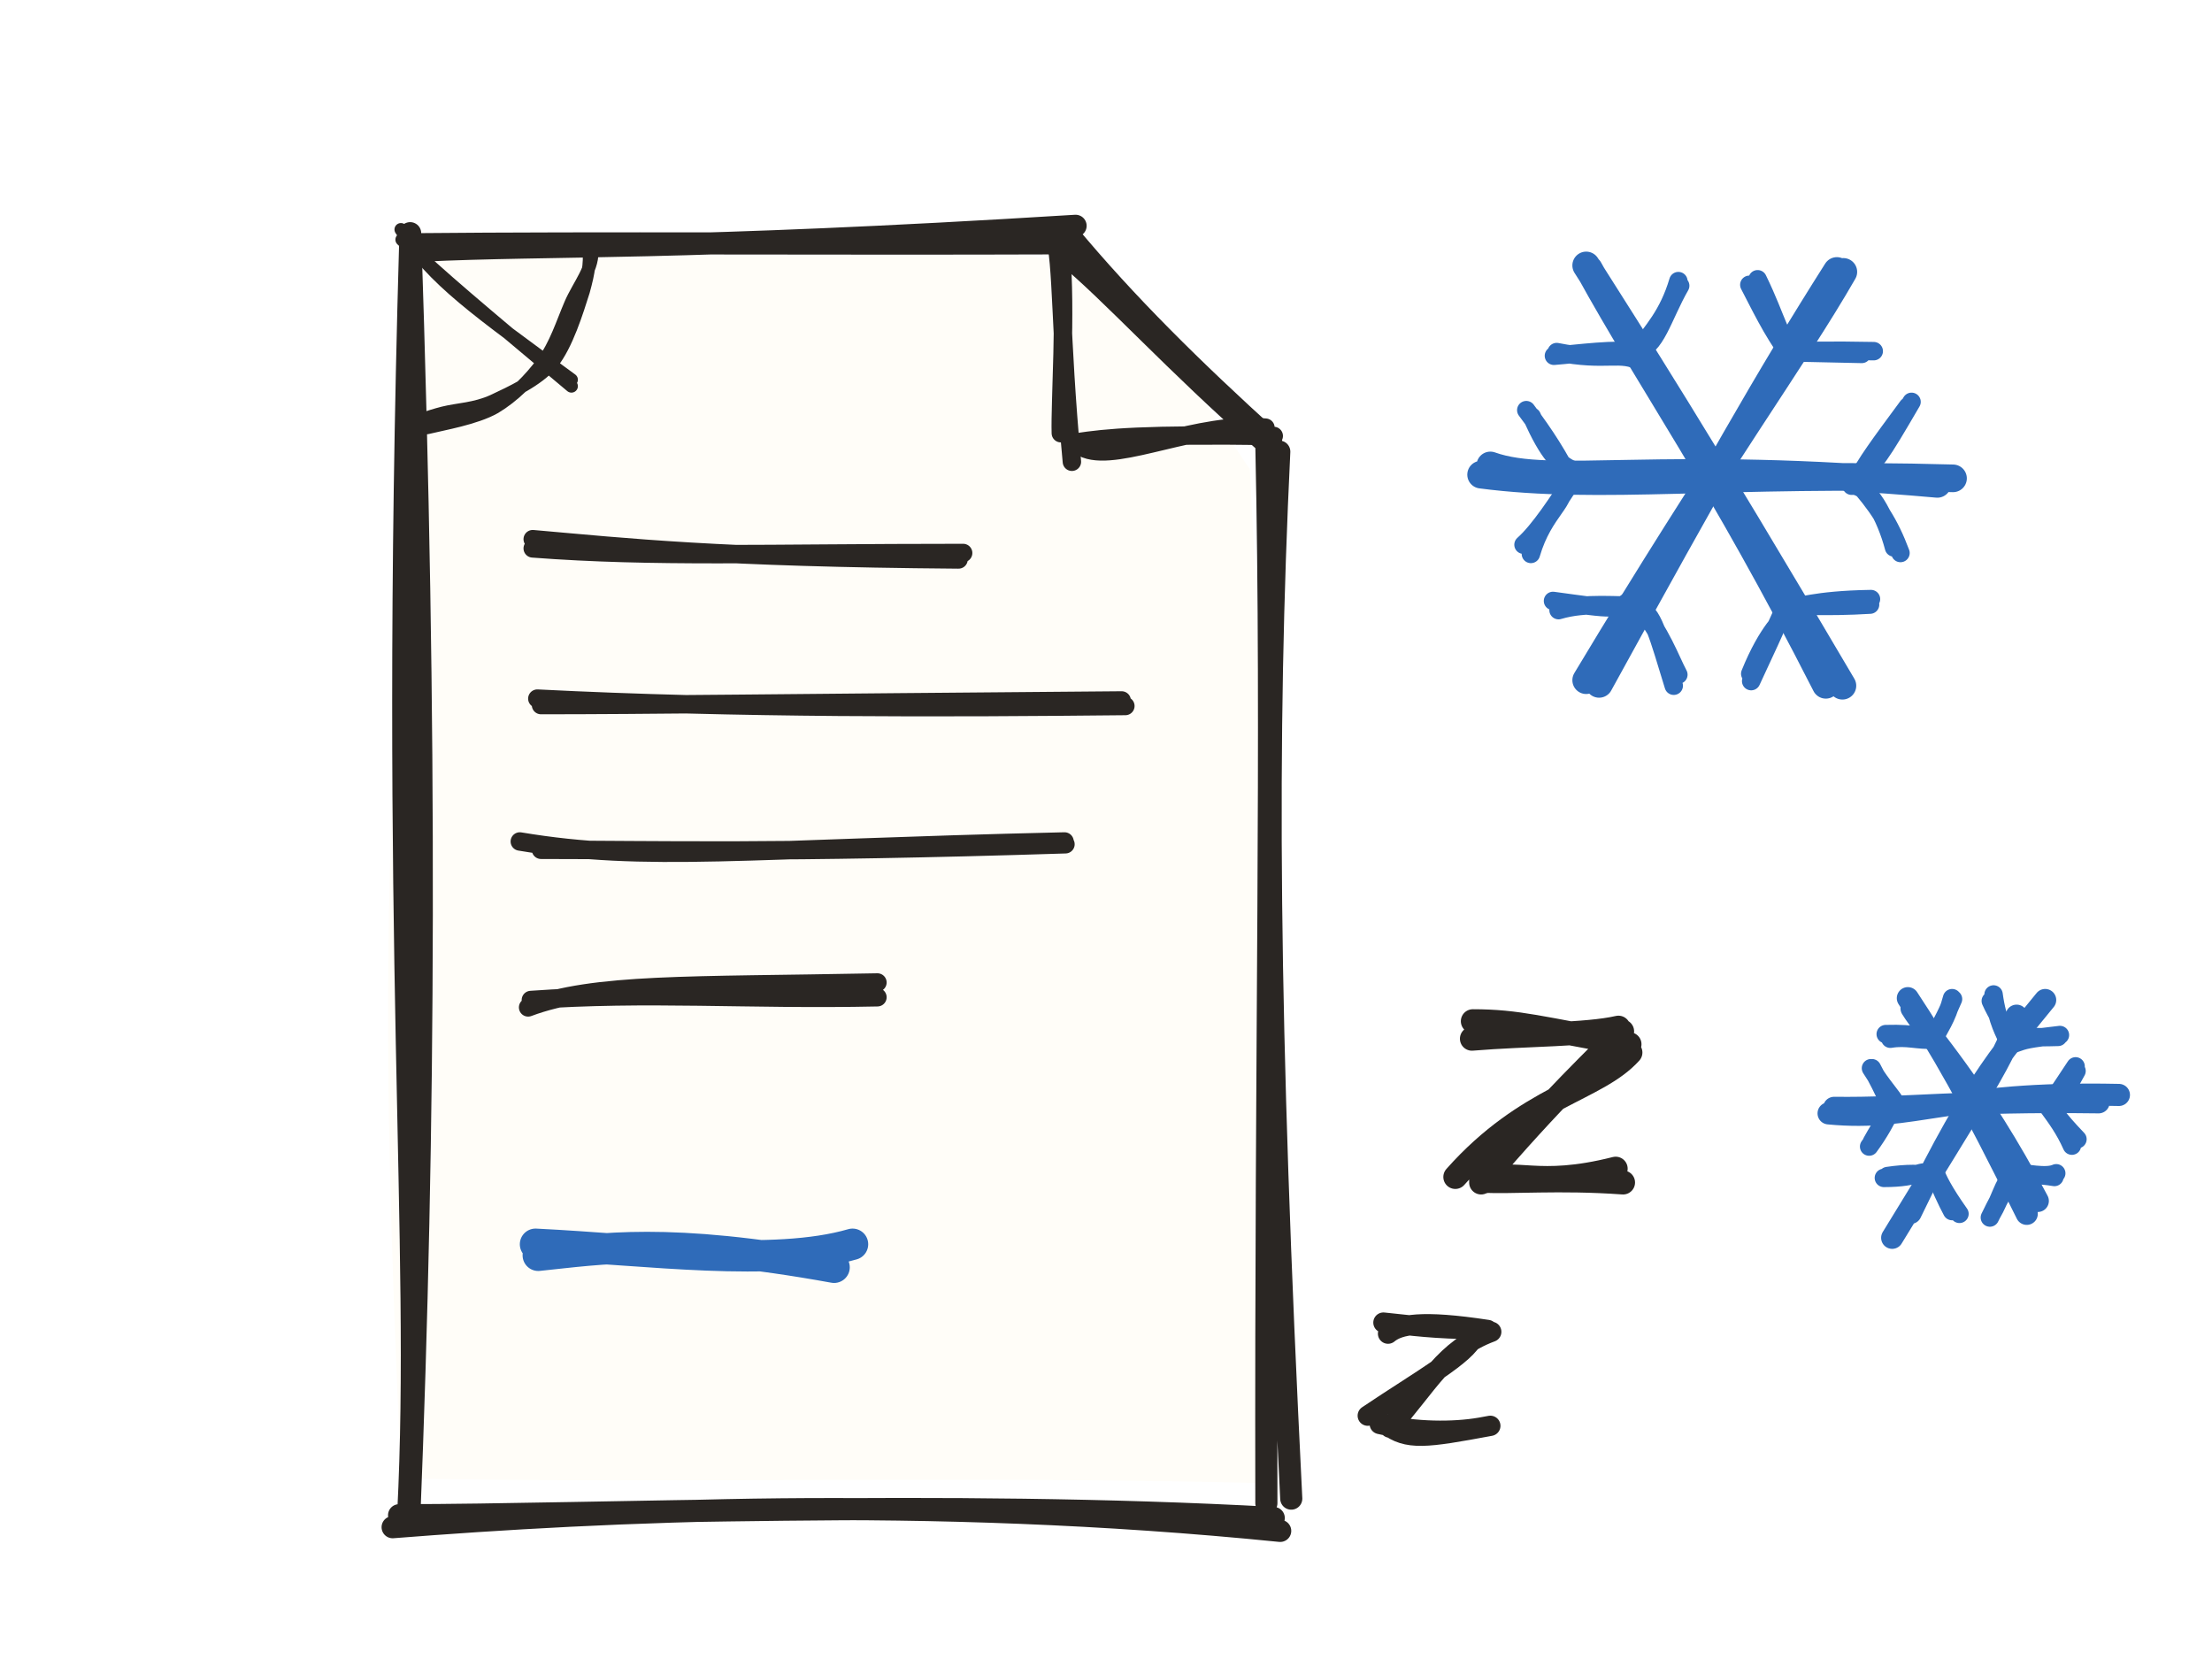
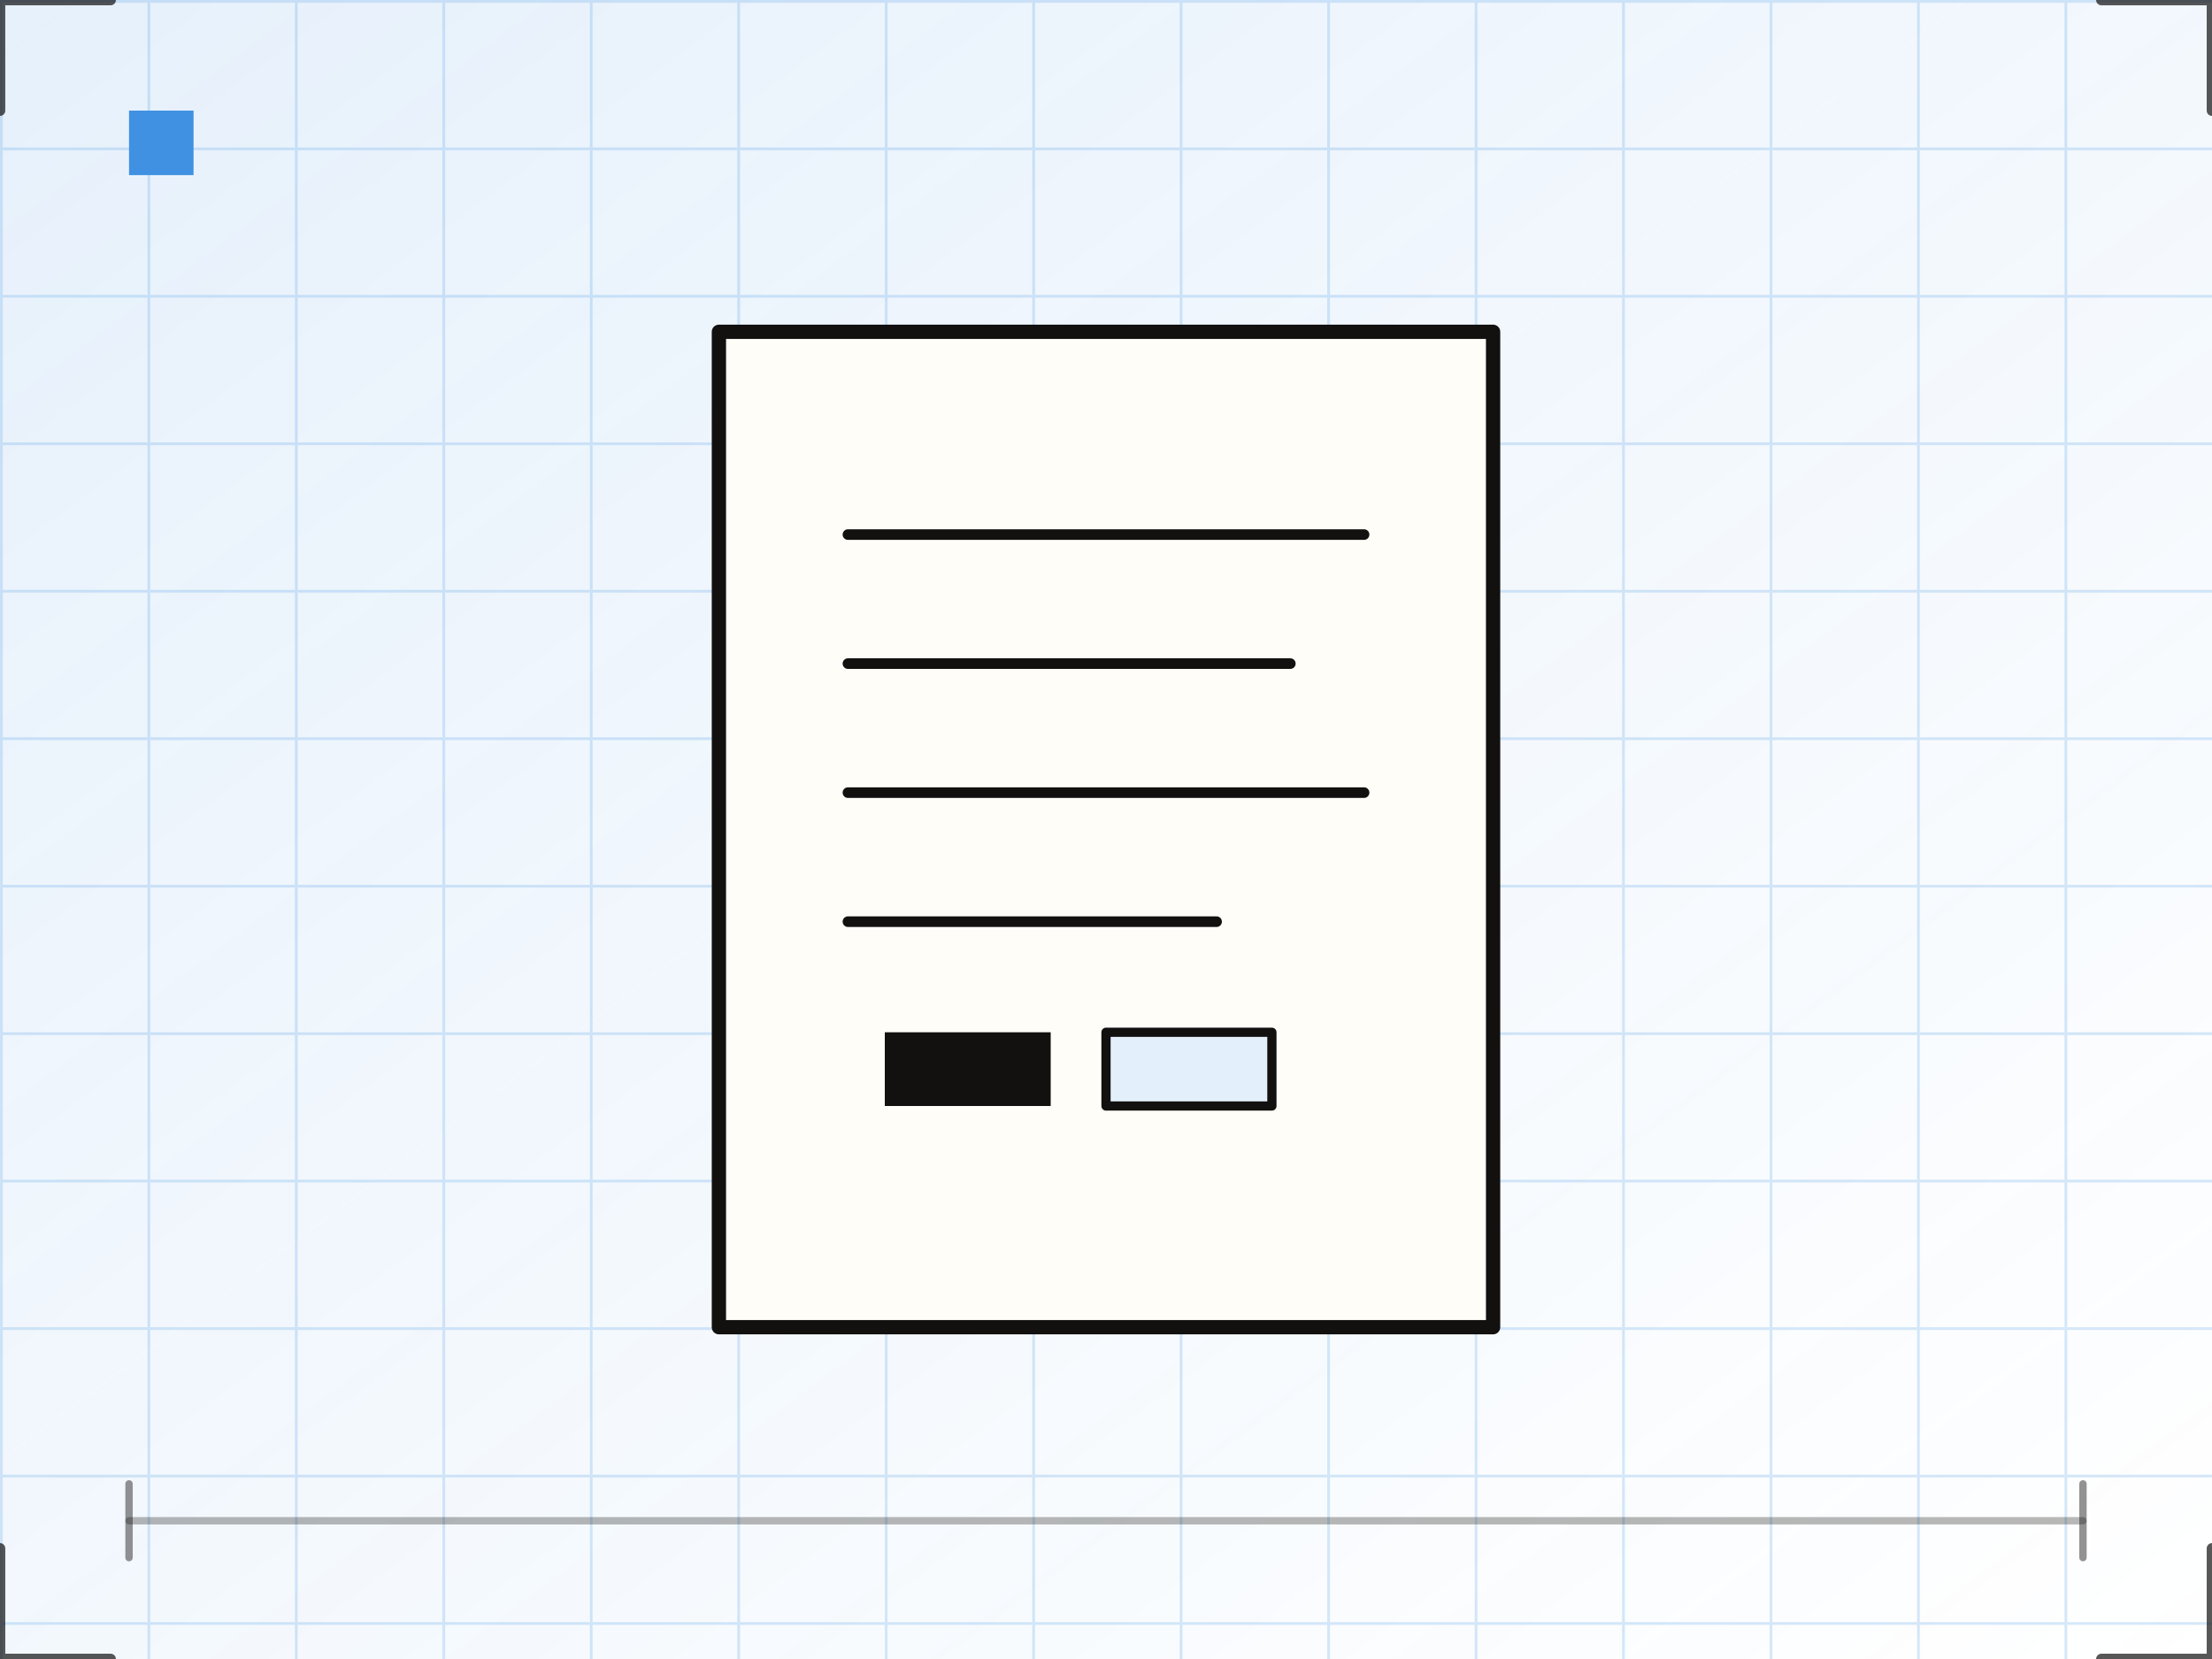
<svg xmlns="http://www.w3.org/2000/svg" viewBox="0 0 240 180" fill="none" stroke-linecap="round" stroke-linejoin="round">
-   <path d="M45.7 27.5 C71 28.8, 94.9 23.2, 116.4 28.8 C121.9 30.7, 128.3 40, 135.6 50.9 C137.9 93.1, 138.8 135.7, 136.4 160.9 C101.7 160.1, 74.3 161, 43.5 160.4 C42.2 127.5, 39.9 88, 47.3 26.5" stroke="none" fill="#fffdf8" />
-   <path d="M45.7 27.2 C60 26.5, 73.2 27.2, 116.7 24.5 M44.7 26.5 C65.9 26.3, 88.9 26.5, 115.7 26.4 M115.6 27.6 C120.6 31.7, 127.4 39.3, 137.2 47.9 M115.8 25.3 C122.2 33, 129.4 40.1, 137.9 47.8 M138.8 49 C137.3 80.1, 137.5 110.6, 140.1 162.6 M137.4 48.3 C138.1 80.4, 137.3 112.5, 137.4 163.1 M138.9 166.1 C100.2 162.2, 65.4 163.9, 42.6 165.7 M138.2 164.7 C101.8 162.7, 64.7 164.4, 43.3 164.4 M44.3 164.1 C45.8 134.7, 42.3 102.7, 44.5 26.6 M44.4 164.8 C46.1 122.3, 46.3 79.3, 44.5 25.3" stroke="#2a2623" stroke-width="2.4" />
-   <path d="M114.4 25.5 C115.3 28.3, 115 36.2, 116.3 50.1 M115.1 27.1 C115.7 34, 115 43.6, 115.1 47 M117.8 48.7 C121.5 50.1, 130.1 45.7, 137.3 46.4 M116.8 48 C120.1 47.5, 124 47.1, 138.2 47.3 M57.8 58.5 C68.1 59.4, 77.8 60.5, 104 60.7 M57.8 59.5 C71 60.5, 82.7 60, 104.5 60 M58.7 76.5 C70 76.5, 84 76.3, 121.7 76 M58.3 75.8 C79.9 76.9, 102.6 76.8, 122.1 76.6 M56.4 91.3 C70.2 93.6, 80.6 92.1, 115.5 91.3 M58.7 92.2 C71.3 92.2, 84.2 92.6, 115.6 91.6 M57.3 109.3 C64.5 106.6, 74.7 107, 95.2 106.6 M57.6 108.5 C70.2 107.6, 81.1 108.5, 95.2 108.2" stroke="#2a2623" stroke-width="2" />
-   <path d="M58.4 136.2 C65.3 135.5, 72.3 134.2, 90.5 137.5 M58.1 135 C70.4 135.6, 83.9 137.5, 92.5 135" stroke="#2f6bb9" stroke-width="3.4" />
-   <path d="M161.7 50.5 C168.4 52.9, 180.1 49.8, 210.2 52.5 M160.7 51.5 C173.7 53.2, 187.2 51.2, 211.9 51.9" stroke="#2f6bb9" stroke-width="3" />
-   <path d="M200.9 52.7 C202.7 52.5, 204.6 56, 205.5 59.4 M201.2 52 C203.7 54.8, 205 56.8, 206.2 60 M201.5 51.9 C203.6 50, 203.9 49.6, 207.4 43.6 M201.5 52.2 C202.4 50.3, 203.9 48.3, 207 44.1 M170.9 51.1 C169.2 50.5, 168 49.2, 166.2 45.2 M170.6 52.5 C169.1 49.5, 167.7 47.3, 165.6 44.5 M169.4 52.4 C170.3 54.3, 167.5 55.3, 166.1 60.1 M170.9 51.6 C169.1 54.4, 167 57.6, 165.3 59.1" stroke="#2f6bb9" stroke-width="2" />
-   <path d="M172.1 28.8 C177.1 36.7, 183.9 47.2, 199.9 74.4 M172.4 29.2 C179.1 41.4, 186.6 51.7, 198.1 74.3" stroke="#2f6bb9" stroke-width="3" />
-   <path d="M194 66.5 C193.6 67, 191.8 68.4, 189.9 73.1 M193.8 65.6 C192.6 68.3, 191.4 70.9, 190 73.9 M194.6 65.7 C195.2 66, 196.6 65.1, 203 65 M194.1 65.8 C195.2 65.6, 198 65.9, 202.9 65.6 M177.5 38 C179.6 37.9, 180.4 34.3, 182.3 31 M177.8 38 C179.3 35.9, 181 34.2, 182.1 30.5 M178.1 39.3 C175.8 38, 174.4 39.3, 168.9 38.2 M178.1 38.2 C175.2 37.8, 171.2 38.4, 168.6 38.6" stroke="#2f6bb9" stroke-width="2" />
-   <path d="M200 29.5 C194.6 38.9, 186.8 49.3, 172.1 73.8 M199.3 29.4 C192 40.9, 185.8 51.8, 173.5 74.2" stroke="#2f6bb9" stroke-width="3" />
-   <path d="M177.2 64.8 C175.6 66.3, 175.1 66.1, 168.5 65.2 M178.6 65.7 C175.3 65.8, 172.1 65.3, 169.1 66.2 M177.8 66.1 C179.3 66.3, 179.9 68.9, 181.6 74.4 M177.9 65.9 C180.2 68.6, 181.2 71.5, 182.1 73.2 M194 38.3 C194.7 38.2, 196.7 38.3, 202 38.4 M193.8 38.1 C195.9 38.1, 198.5 38, 203.3 38.1 M194.6 37.5 C193.1 37.1, 192.9 34.8, 190.7 30.3 M194.1 38.3 C192.4 36.2, 190.7 32.6, 189.8 30.9" stroke="#2f6bb9" stroke-width="2" />
-   <path d="M198.4 120.8 C207.8 121.7, 211.3 118.4, 229.9 118.8 M199 120.2 C207.2 120.3, 212.4 119.4, 227.7 119.6" stroke="#2f6bb9" stroke-width="2.4" />
-   <path d="M222.3 119.8 C222.8 120.5, 223.1 121.2, 225.4 123.6 M222.3 120.2 C223.1 121.3, 224 122.5, 224.8 124.3 M222.7 120.5 C223.4 119.2, 223.9 118.8, 225.3 116.2 M222.5 119.7 C223.5 118.3, 224.4 116.9, 225.2 115.7 M205.1 120.1 C204.9 119.5, 204.6 118.7, 203.1 115.9 M205.8 119.9 C205.2 118.8, 204.3 118, 203 115.9 M205.4 119.7 C205.4 120.3, 204.2 121.9, 203.1 123.9 M205.4 120 C204.6 121.6, 203.9 122.9, 202.8 124.4" stroke="#2f6bb9" stroke-width="2" />
-   <path d="M207.4 109.4 C208.9 111.9, 214.6 117.9, 221.1 130.3 M207 108.3 C210.5 113.6, 213.6 118.9, 219.9 131.7" stroke="#2f6bb9" stroke-width="2.4" />
-   <path d="M218.6 127.2 C218 128.3, 217.4 129, 215.9 132.1 M218.3 127.5 C217.3 128.6, 217.1 130, 216.1 131.7 M217.8 126.8 C218.9 127.8, 219.9 127.2, 222.9 127.7 M217.9 127.1 C219.9 127.3, 222 127.8, 223.1 127.3 M209.7 113 C210.4 111.5, 211.2 110.6, 211.8 108.3 M209.7 112.6 C210.5 111.4, 211.1 110.3, 211.9 108.4 M210.1 112.6 C208.4 112.6, 208 112.1, 204.6 112.2 M209.9 112.8 C208 112.9, 206.9 112.4, 205.1 112.7" stroke="#2f6bb9" stroke-width="2" />
-   <path d="M218.8 110.2 C218.3 113.7, 214.2 119.7, 205.3 134.3 M221.9 108.5 C218.3 113, 214.4 116.8, 207.3 131.6" stroke="#2f6bb9" stroke-width="2.4" />
-   <path d="M209.6 127.4 C208.3 126.8, 208.4 127.8, 204.4 127.8 M209.6 127.6 C208.6 127.3, 206.8 127.3, 204.8 127.6 M209.9 127 C210.2 127.9, 210.9 129.3, 212.6 131.7 M209.8 127.1 C210.5 128.7, 211.2 130.3, 211.8 131.4 M218.6 113.2 C219.7 112.8, 220 112.7, 223.5 112.3 M218.3 112.7 C219.4 112.4, 220.3 112.6, 223.3 112.5 M217.8 112.8 C217.6 112.2, 216.7 110.9, 216.3 107.9 M217.9 112.8 C217.7 111.5, 216.6 110, 216 108.6" stroke="#2f6bb9" stroke-width="2" />
-   <path d="M159.8 110.8 C164.7 110.8, 167.2 111.6, 176.8 113.3 M159.7 112.7 C165.8 112.2, 172.1 112.3, 175.6 111.5 M176.9 114.2 C173.2 118.3, 165.7 118.9, 157.9 127.7 M176 111.9 C173.6 114.5, 168.5 119.1, 160.7 128.3 M161 128.2 C164.5 126.7, 166.6 129, 175.3 126.8 M160.7 128.1 C164 128.3, 169.1 127.8, 176.1 128.3" stroke="#2a2623" stroke-width="2.6" />
-   <path d="M150.6 144.7 C151.8 143.7, 154.2 143.2, 161.4 144.3 M150.1 143.5 C153.1 143.8, 155.7 144.2, 160.4 144.2 M159.9 145 C159.1 147, 154.2 149.7, 148.4 153.6 M161.8 144.5 C156.7 146.4, 155 150.2, 150.8 154.9 M150.5 154.6 C152.7 156.3, 154.7 156, 161.7 154.7 M149.7 154.5 C153.6 155.4, 157.7 155.4, 160.6 154.9" stroke="#2a2623" stroke-width="2.2" />
-   <path d="M64.2 26.9 C64.5 29, 62.8 30.9, 61.9 33 C61 35.1, 60.3 37.4, 58.9 39.3 C57.5 41.2, 55.7 43, 53.7 44.2 C51.6 45.4, 48 46, 46.4 46.4 C44.8 46.7, 44.4 46.1, 44 46.1 M63.8 26.1 C64.1 28.3, 63.9 29.4, 63.3 31.6 C62.6 33.8, 61.5 37.4, 59.9 39.4 C58.3 41.3, 55.4 42.6, 53.5 43.5 C51.5 44.4, 49.7 44.4, 48.1 44.8 C46.5 45.2, 44.7 45.9, 44 46.1 M43.5 24.9 C47 30.4, 51.8 33.7, 62 41.2 M43.6 26 C47.9 30.1, 52.1 33.6, 62 41.9" stroke="#2a2623" stroke-width="1.4" />
+   <defs>
+     <pattern id="grd" width="16" height="16" patternUnits="userSpaceOnUse">
+       <path d="M16 0H0V16" stroke="#4091e2" stroke-opacity="0.2" stroke-width="0.6" />
+     </pattern>
+     <linearGradient id="wash" x1="0" y1="0" x2="1" y2="1">
+       <stop offset="0" stop-color="#4091e2" stop-opacity="0.13" />
+       <stop offset="1" stop-color="#4091e2" stop-opacity="0" />
+     </linearGradient>
+     <linearGradient id="bar" x1="0" y1="0" x2="0" y2="1">
+       <stop offset="0" stop-color="#6eb4f5" />
+       <stop offset="1" stop-color="#2f6bb9" />
+     </linearGradient>
+     <radialGradient id="core" cx="50%" cy="45%" r="55%">
+       <stop offset="0" stop-color="#4091e2" stop-opacity=".34" />
+       <stop offset="1" stop-color="#4091e2" stop-opacity="0" />
+     </radialGradient>
+   </defs>
+   <rect width="240.0" height="180.0" fill="url(#grd)" />
+   <rect width="240.0" height="180.0" fill="url(#wash)" />
+   <path d="M0 12V0H12M228.0 0H240.0V12M240.0 168.0V180.0H228.0M12 180.0H0V168.0" stroke="#121110" stroke-opacity=".7" stroke-width="1.15" />
+   <rect x="14" y="12" width="7" height="7" fill="#4091e2" />
+   <path d="M14 165.0H226.0" stroke="#121110" stroke-opacity=".3" stroke-width=".8" />
+   <path d="M14 161.0v8M226.0 161.0v8" stroke="#121110" stroke-opacity=".45" stroke-width=".8" />
+   <rect x="78" y="36" width="84" height="108" fill="#fffdf8" stroke="#121110" stroke-width="1.55" />
+   <path d="M92 58H148M92 72H140M92 86H148M92 100H132" fill="none" stroke="#121110" stroke-width="1.15" />
+   <rect x="96" y="112" width="18" height="8" fill="#121110" stroke="#121110" stroke-width="0" />
+   <rect x="120" y="112" width="18" height="8" fill="#e3f0fc" stroke="#121110" stroke-width="1" />
</svg>
